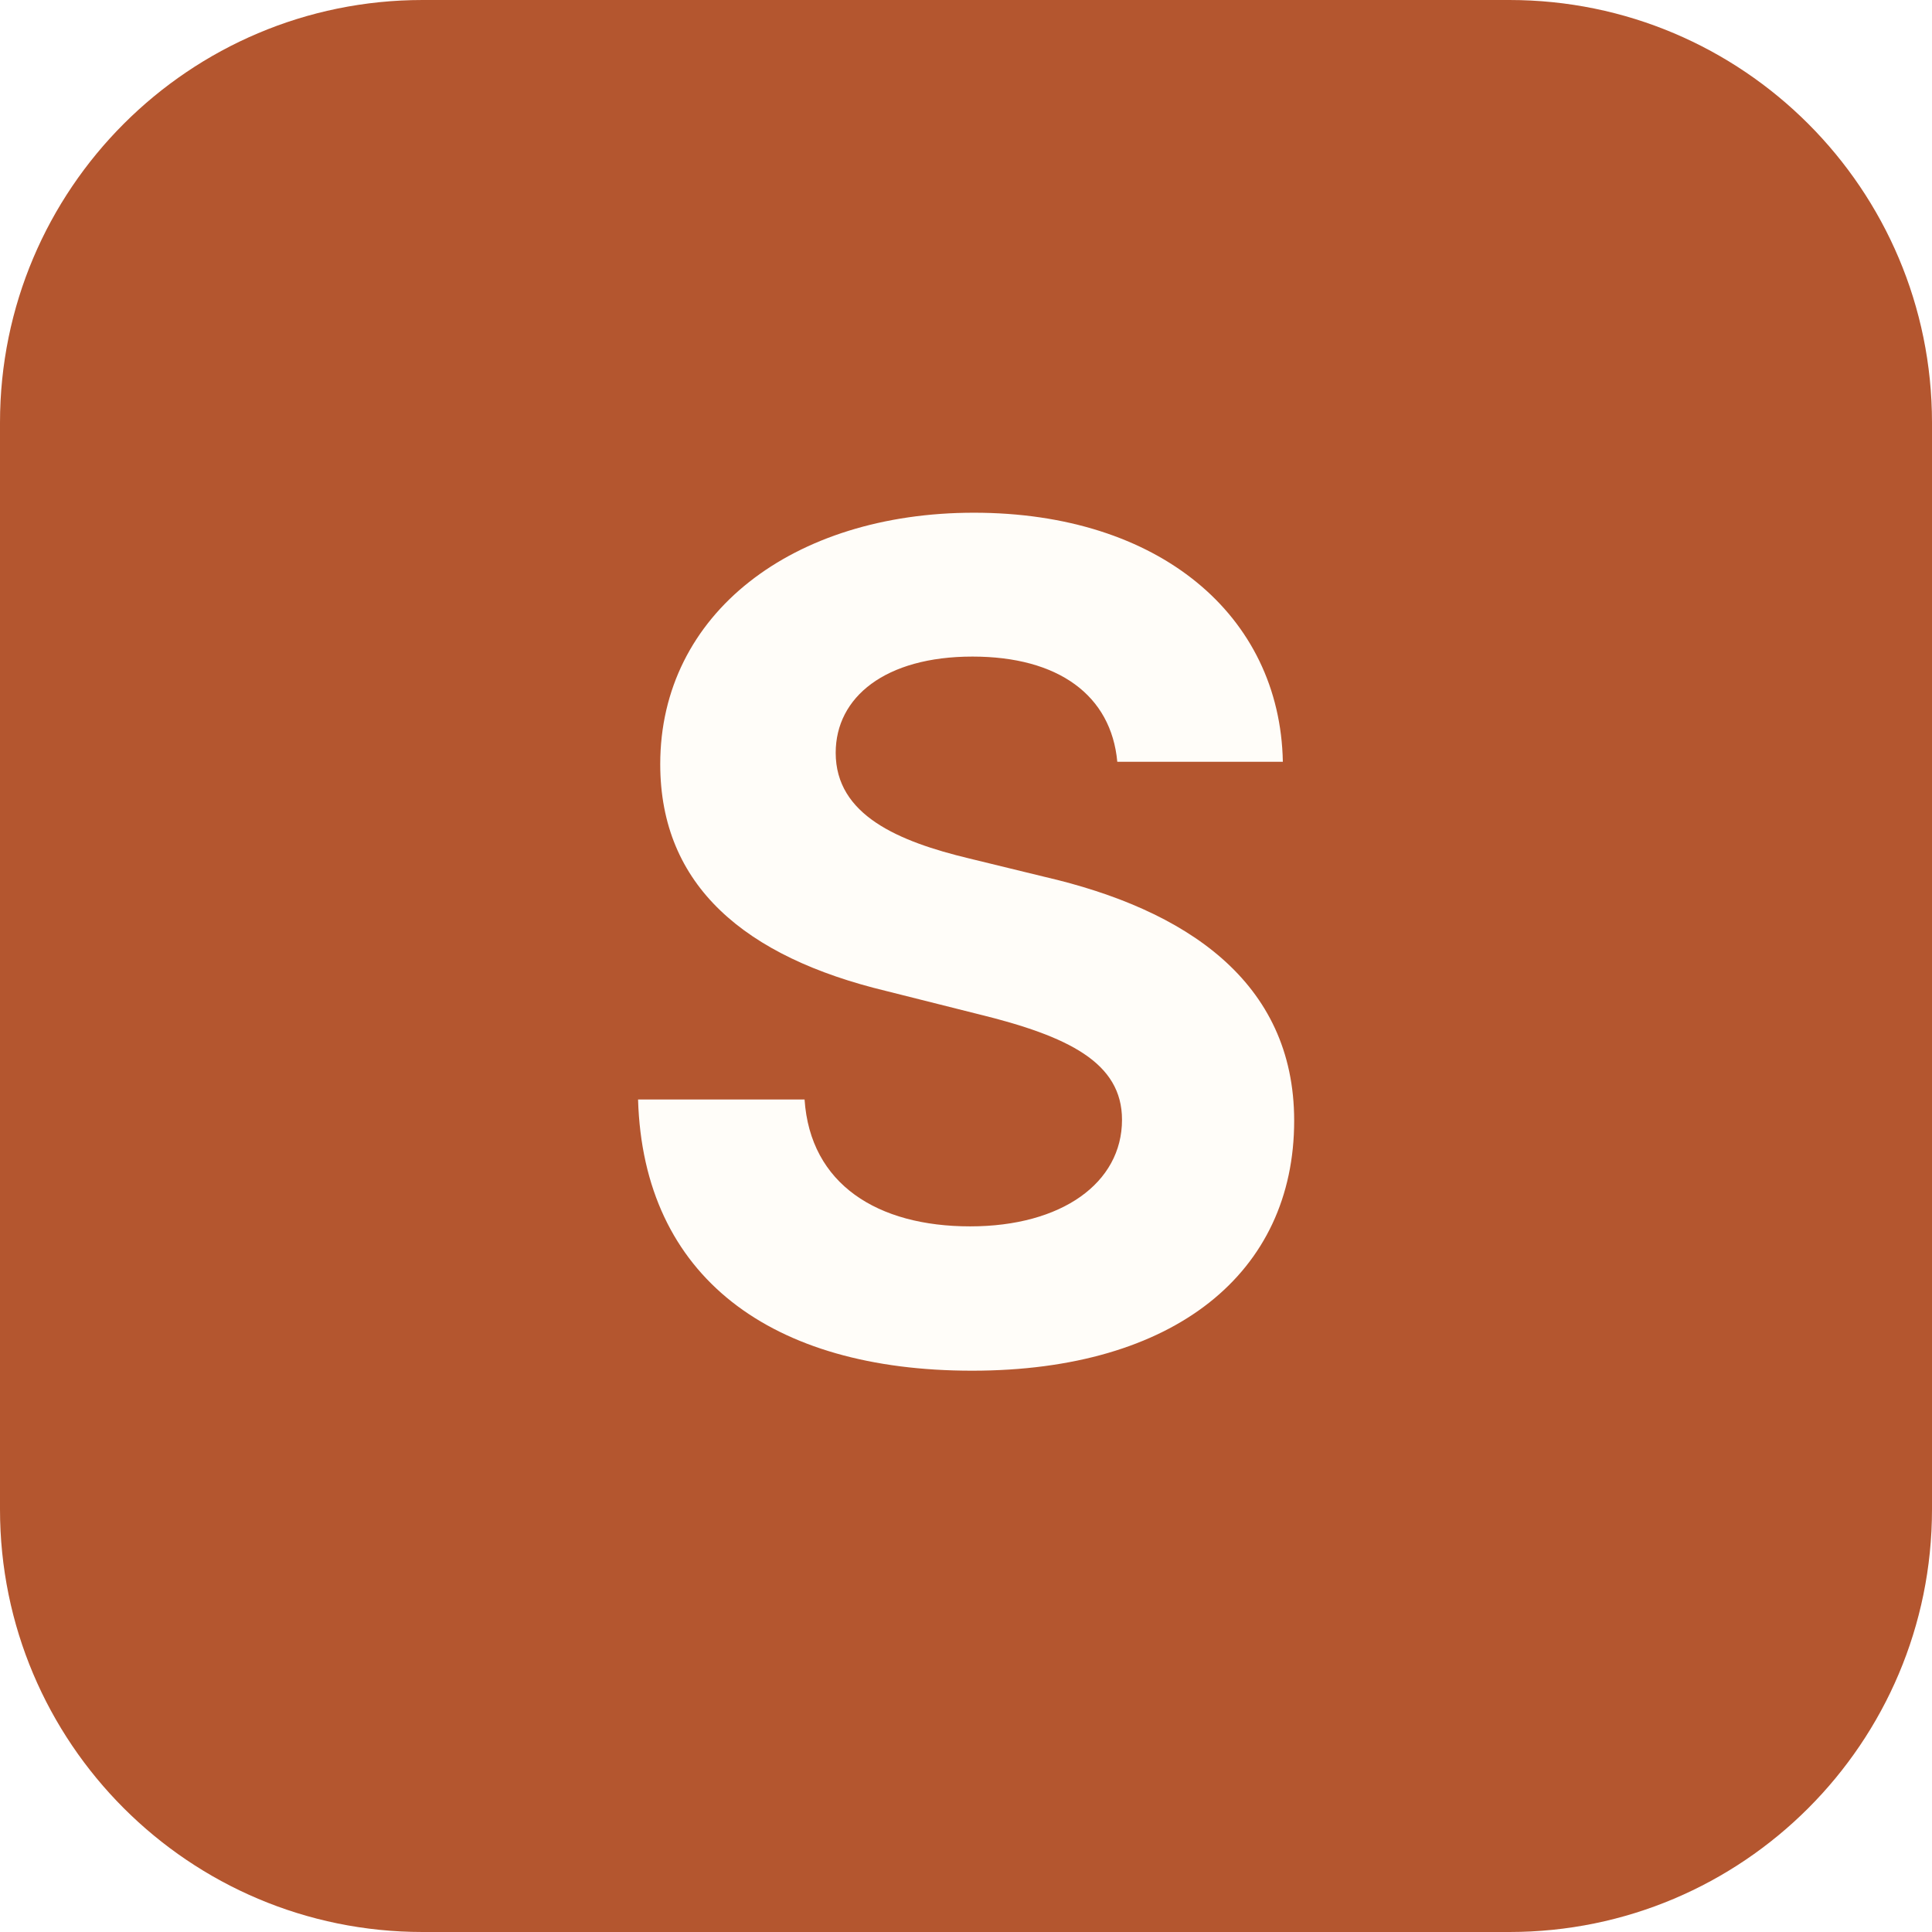
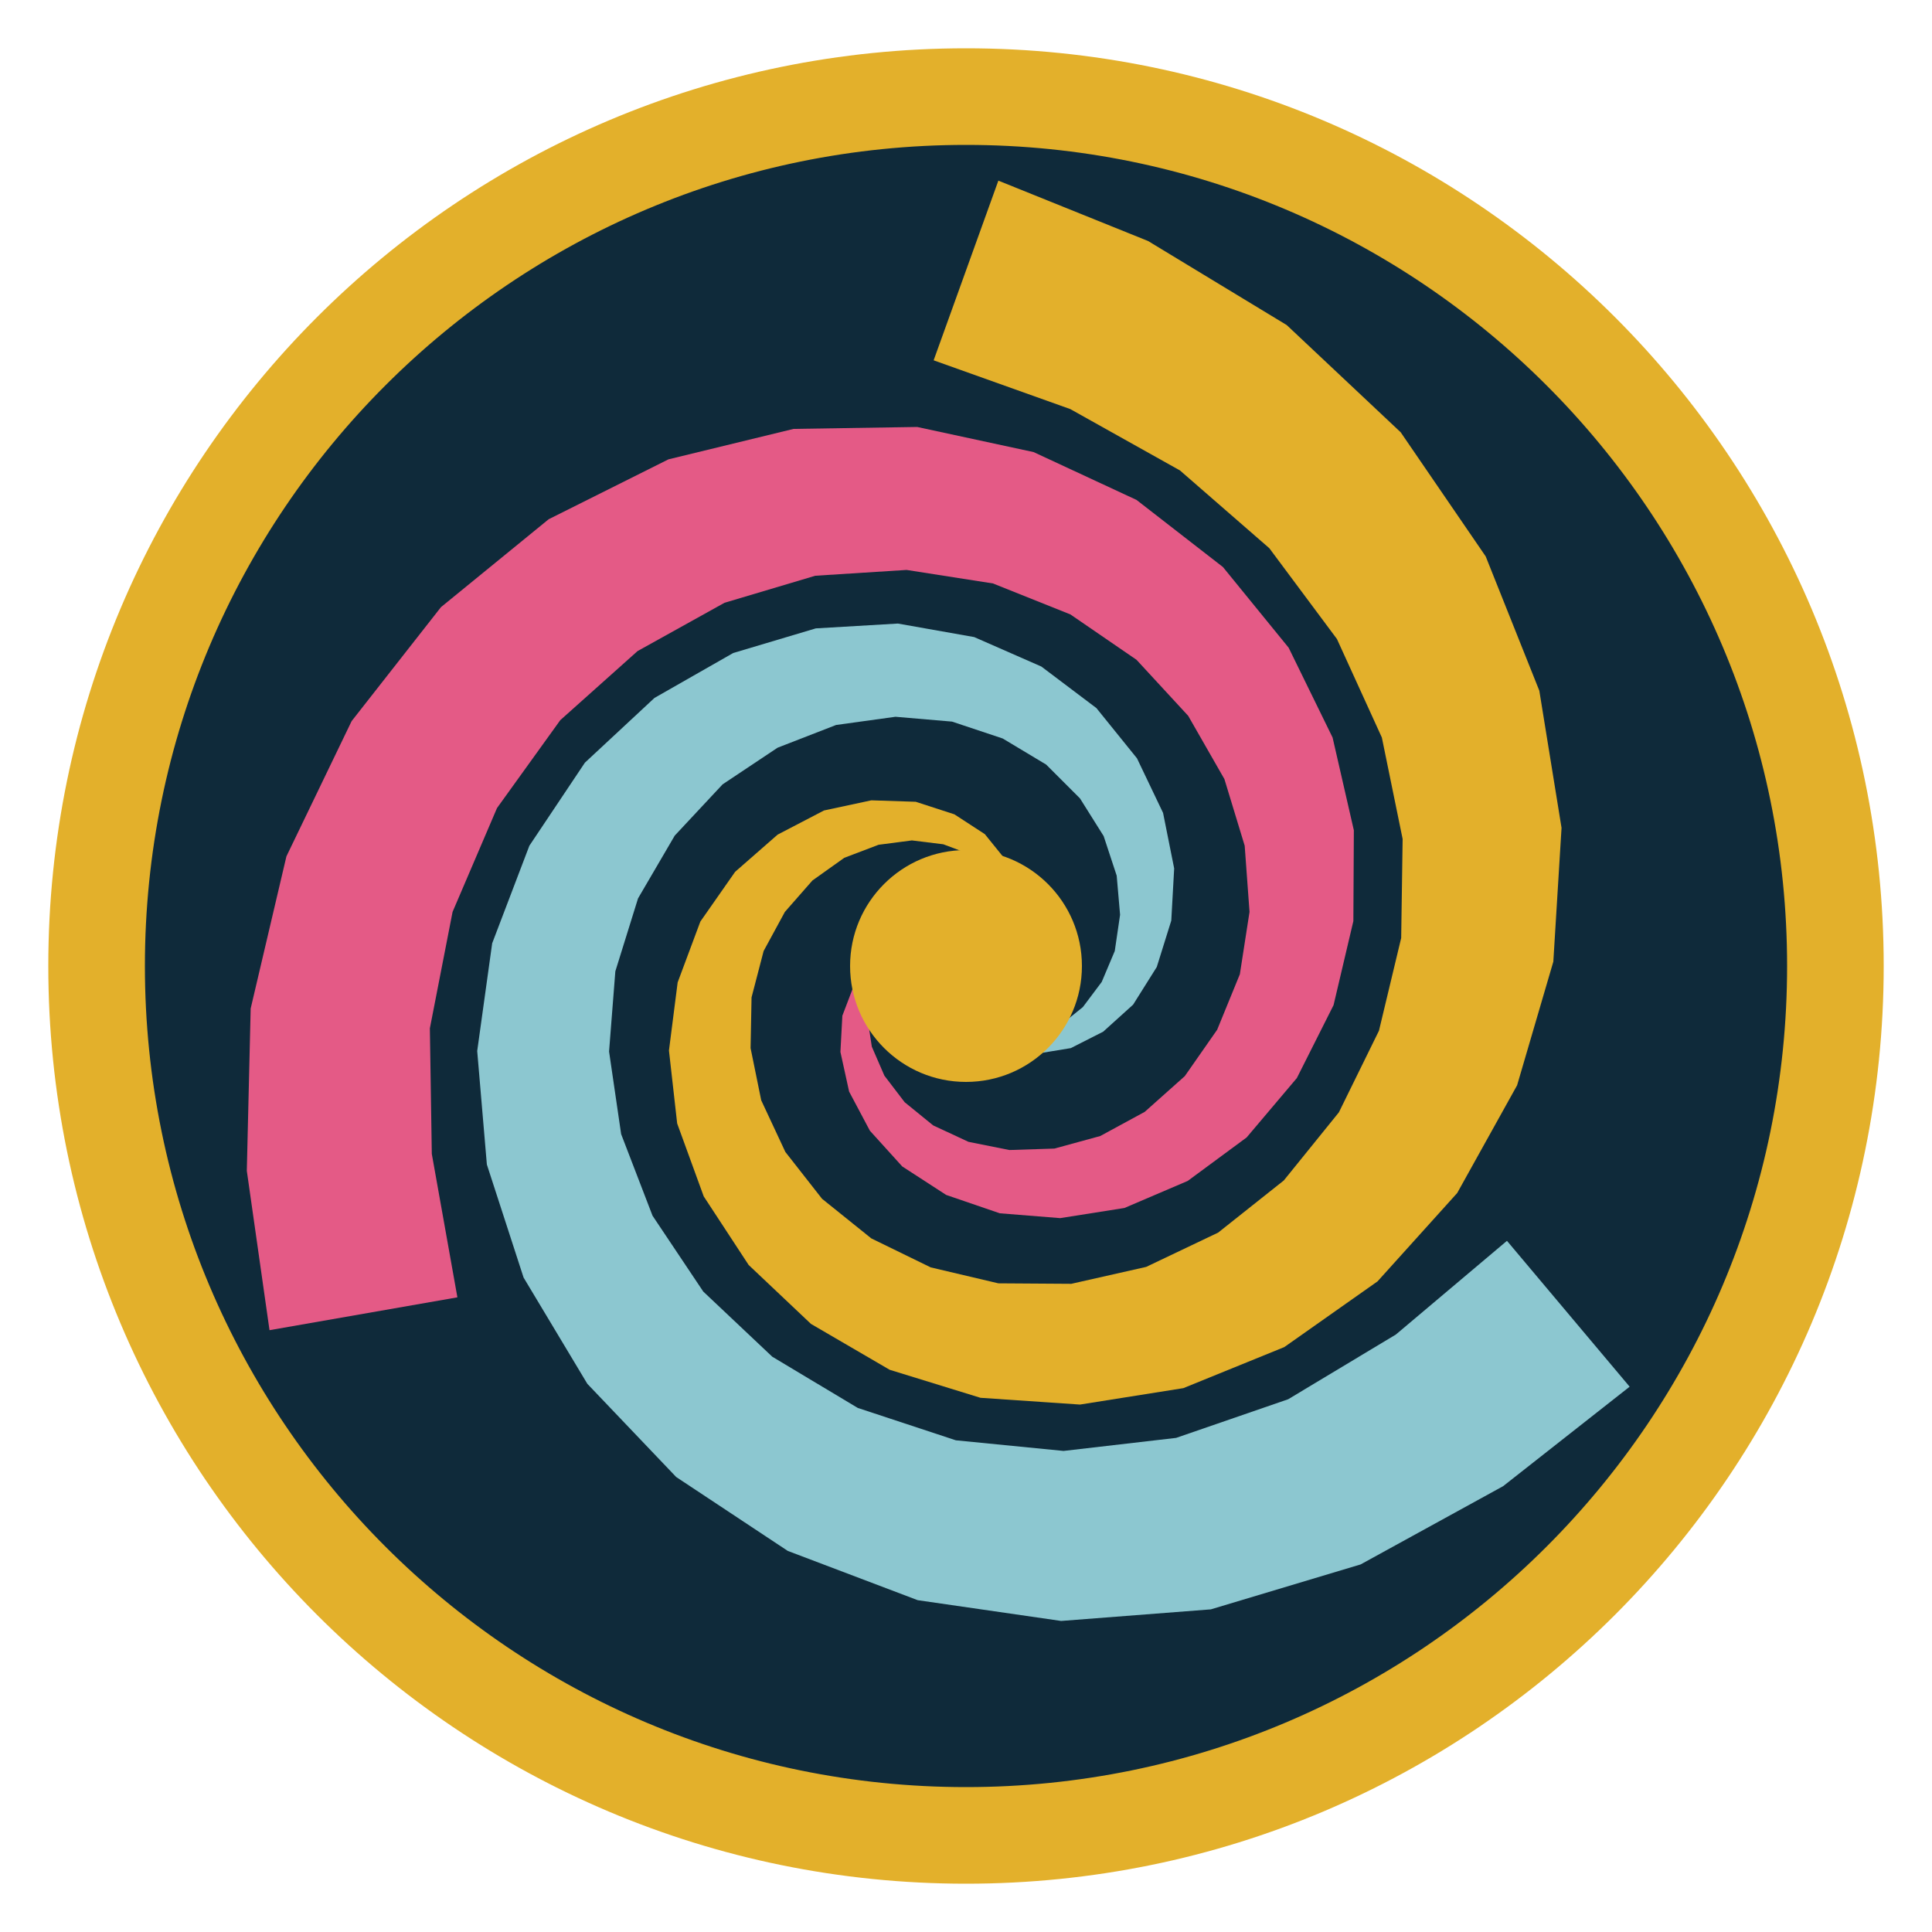
- <svg xmlns="http://www.w3.org/2000/svg" viewBox="0 0 64 64">
-   <rect width="64" height="64" rx="14" fill="#b4562f" />
-   <text x="32" y="45" text-anchor="middle" font-family="Inter, 'Segoe UI', Arial, sans-serif" font-size="38" font-weight="700" fill="#fffdf9">S</text>
+ <svg xmlns="http://www.w3.org/2000/svg" viewBox="-20 -20 40 40">
+   <circle r="18" fill="#0F2A3A" stroke="#E3B02B" stroke-width="2" />
+   <path d="M-0.67 -12.54L2.16 -11.53L4.43 -10.26L6.28 -8.65L7.68 -6.77L8.61 -4.73L9.04 -2.63L9.01 -0.58L8.55 1.34L7.72 3.03L6.58 4.44L5.22 5.52L3.73 6.23L2.18 6.58L0.67 6.57L-0.73 6.24L-1.96 5.64L-2.98 4.82L-3.74 3.85L-4.24 2.78L-4.46 1.70L-4.44 0.65L-4.19 -0.31L-3.75 -1.12L-3.18 -1.77L-2.52 -2.24L-1.81 -2.51L-1.12 -2.60L-0.47 -2.52L0.09 -2.31L0.55 -1.98L0.81 -2.21L0.39 -2.73L-0.24 -3.14L-1.04 -3.40L-1.96 -3.43L-2.94 -3.22L-3.90 -2.72L-4.78 -1.95L-5.50 -0.92L-5.97 0.34L-6.15 1.75L-5.98 3.26L-5.43 4.77L-4.50 6.19L-3.21 7.41L-1.58 8.36L0.30 8.94L2.36 9.08L4.50 8.74L6.59 7.89L8.52 6.53L10.17 4.70L11.41 2.47L12.16 -0.09L12.33 -2.86L11.87 -5.70L10.76 -8.48L9.00 -11.05L6.64 -13.27L3.77 -15.01L0.67 -16.26Z" fill="#E3B02B" />
+   <path d="M11.20 5.69L8.90 7.63L6.67 8.97L4.35 9.77L2.02 10.04L-0.21 9.82L-2.24 9.15L-4.01 8.09L-5.44 6.74L-6.49 5.17L-7.14 3.48L-7.39 1.77L-7.26 0.11L-6.79 -1.40L-6.03 -2.70L-5.04 -3.76L-3.90 -4.52L-2.69 -4.99L-1.46 -5.16L-0.29 -5.06L0.76 -4.71L1.66 -4.17L2.36 -3.47L2.85 -2.69L3.12 -1.87L3.19 -1.06L3.08 -0.31L2.81 0.33L2.42 0.85L1.95 1.23L1.44 1.46L1.50 1.81L2.17 1.70L2.84 1.36L3.46 0.80L3.95 0.02L4.25 -0.94L4.31 -2.02L4.08 -3.17L3.54 -4.30L2.70 -5.34L1.56 -6.20L0.17 -6.81L-1.41 -7.09L-3.11 -6.99L-4.82 -6.48L-6.45 -5.55L-7.89 -4.21L-9.04 -2.49L-9.81 -0.47L-10.12 1.76L-9.92 4.11L-9.16 6.45L-7.84 8.65L-6.00 10.58L-3.69 12.11L-1.00 13.13L1.97 13.56L5.07 13.32L8.17 12.39L11.12 10.77L13.74 8.71Z" fill="#8CC7D0" />
+   <path d="M-10.53 6.86L-11.06 3.89L-11.10 1.29L-10.63 -1.12L-9.71 -3.27L-8.40 -5.09L-6.80 -6.52L-5.00 -7.52L-3.12 -8.08L-1.23 -8.20L0.56 -7.92L2.16 -7.28L3.53 -6.34L4.60 -5.18L5.35 -3.87L5.77 -2.49L5.87 -1.12L5.67 0.17L5.20 1.32L4.53 2.28L3.70 3.02L2.78 3.52L1.83 3.78L0.90 3.81L0.05 3.64L-0.68 3.30L-1.27 2.82L-1.69 2.27L-1.95 1.67L-2.04 1.08L-1.99 0.52L-2.32 0.40L-2.56 1.03L-2.60 1.78L-2.42 2.60L-1.99 3.41L-1.32 4.15L-0.41 4.74L0.70 5.12L1.95 5.22L3.28 5.01L4.59 4.45L5.81 3.55L6.85 2.32L7.61 0.81L8.02 -0.93L8.03 -2.81L7.59 -4.73L6.68 -6.59L5.32 -8.26L3.53 -9.65L1.40 -10.64L-1.01 -11.16L-3.57 -11.12L-6.16 -10.49L-8.64 -9.25L-10.87 -7.43L-12.72 -5.07L-14.07 -2.27L-14.81 0.88L-14.89 4.24L-14.42 7.54Z" fill="#E45A86" />
+   <circle r="2.4" fill="#E3B02B" />
</svg>
